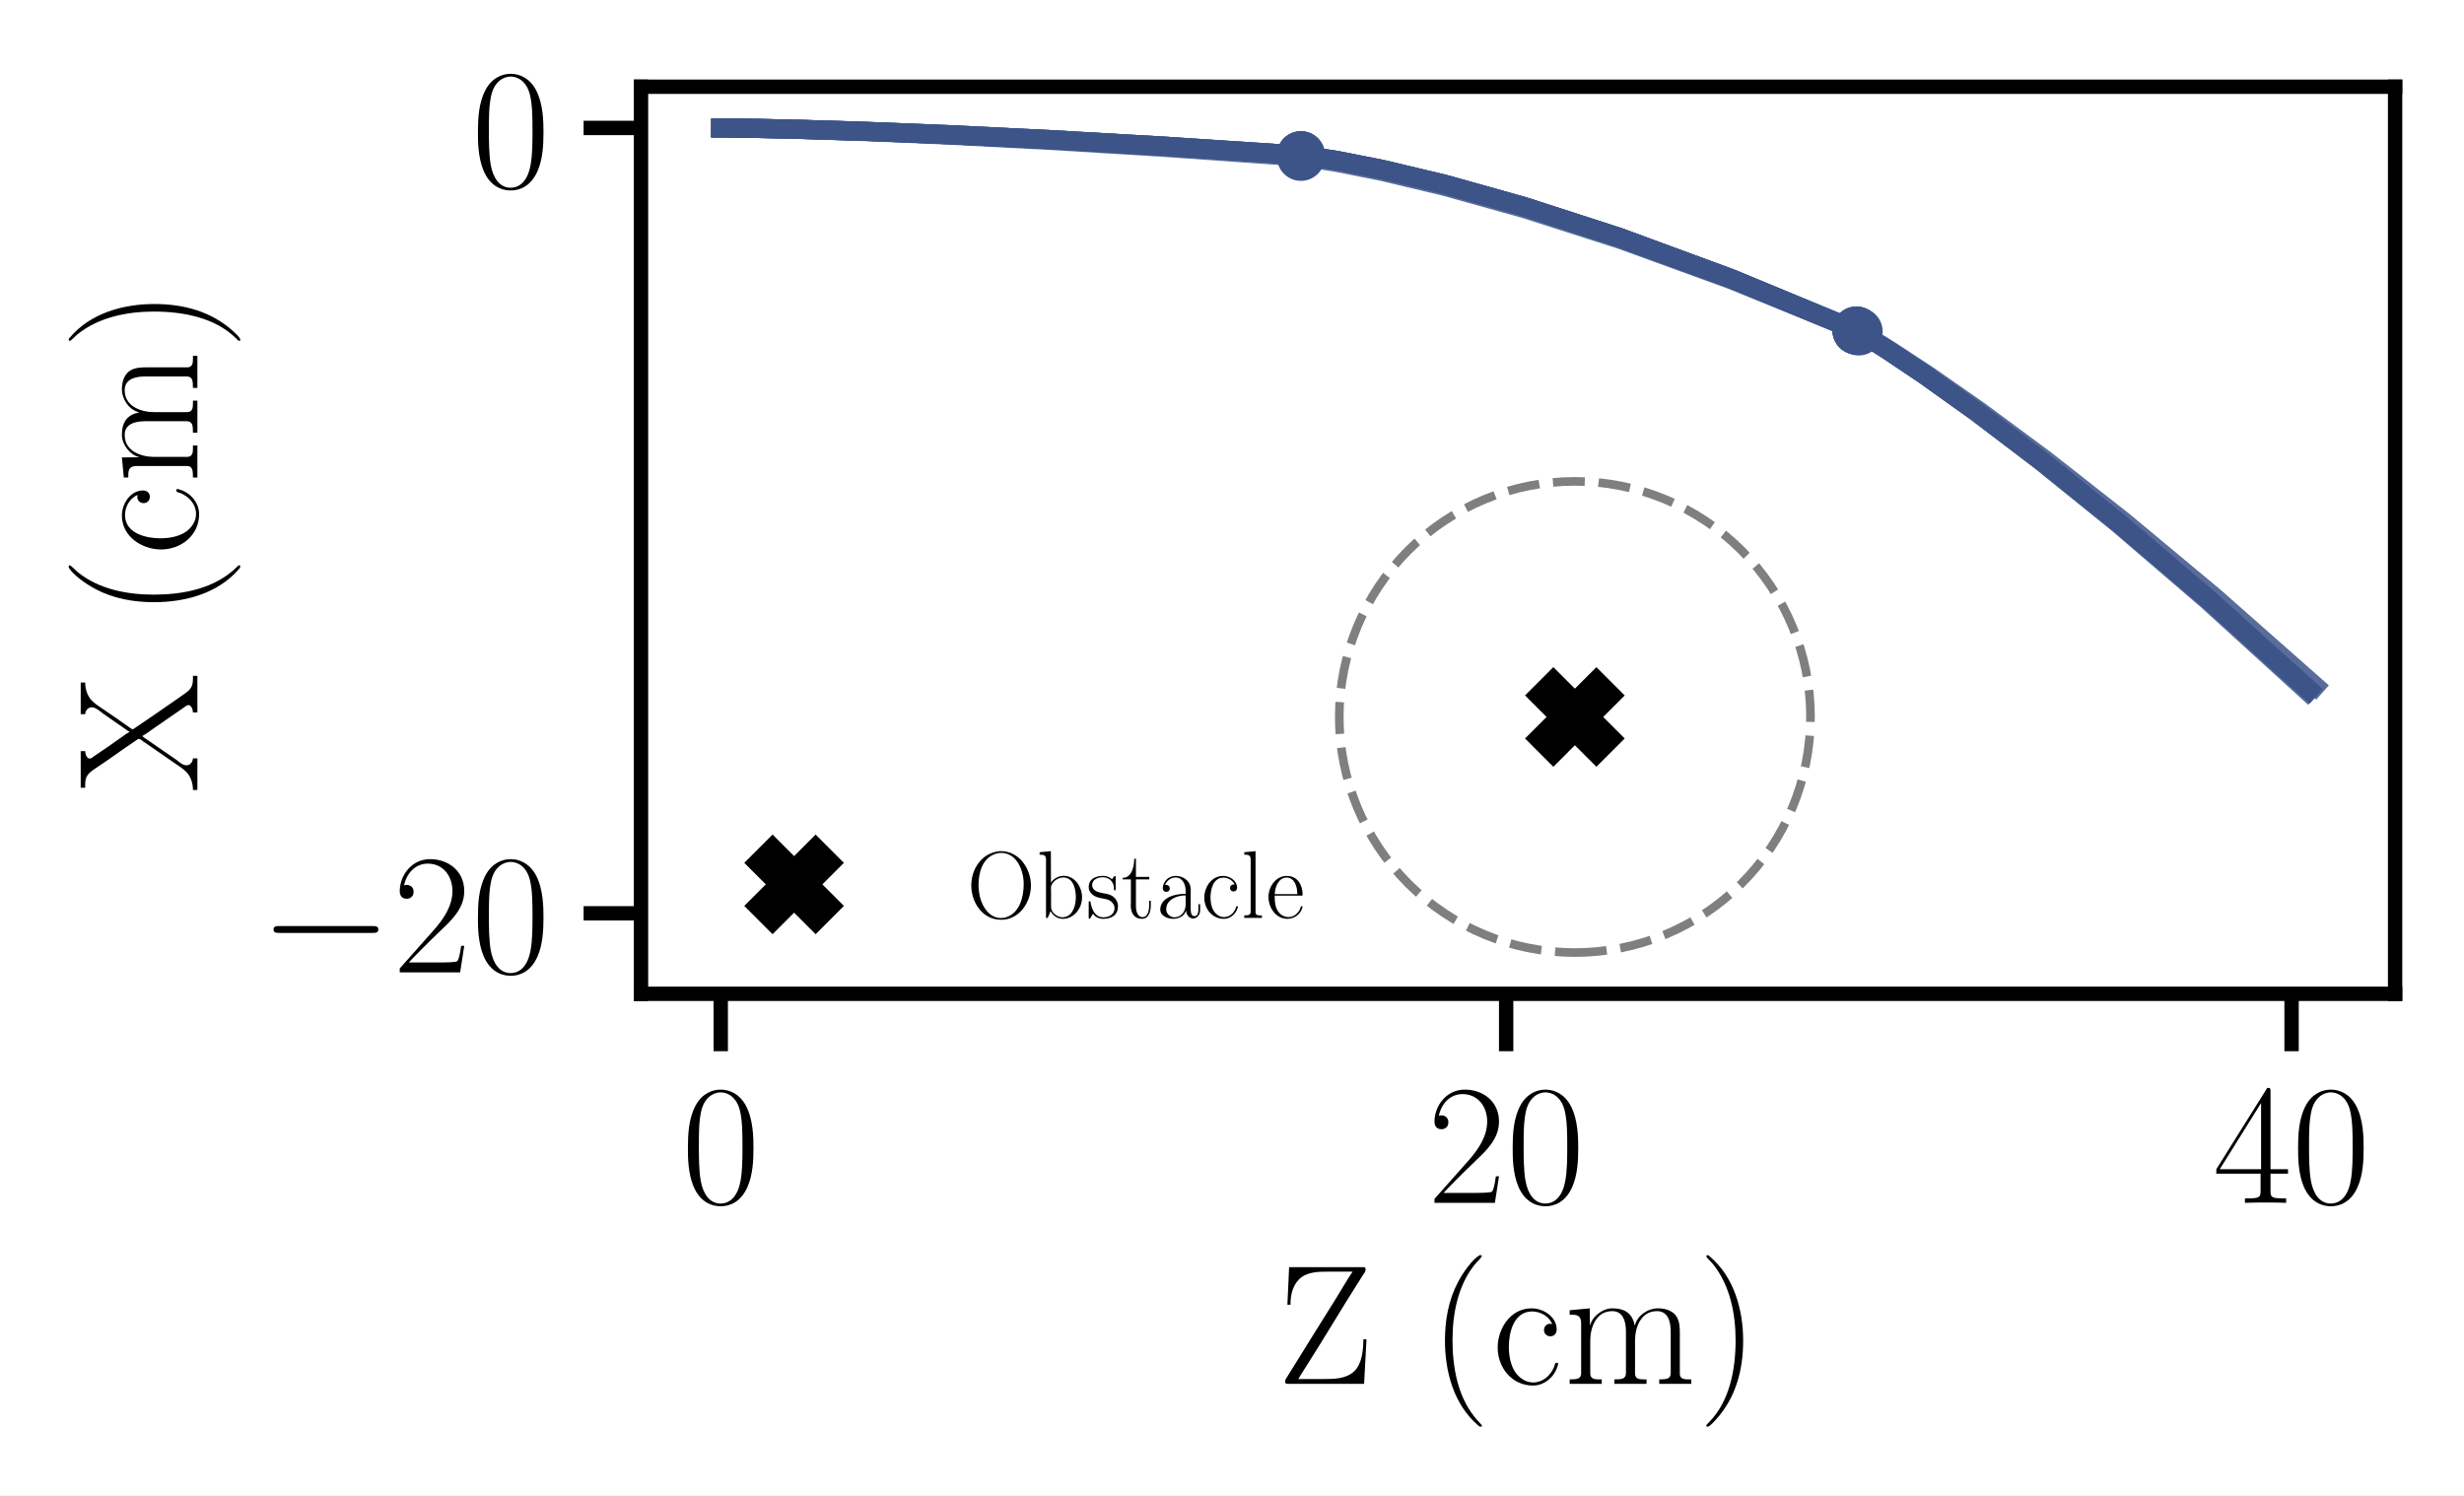
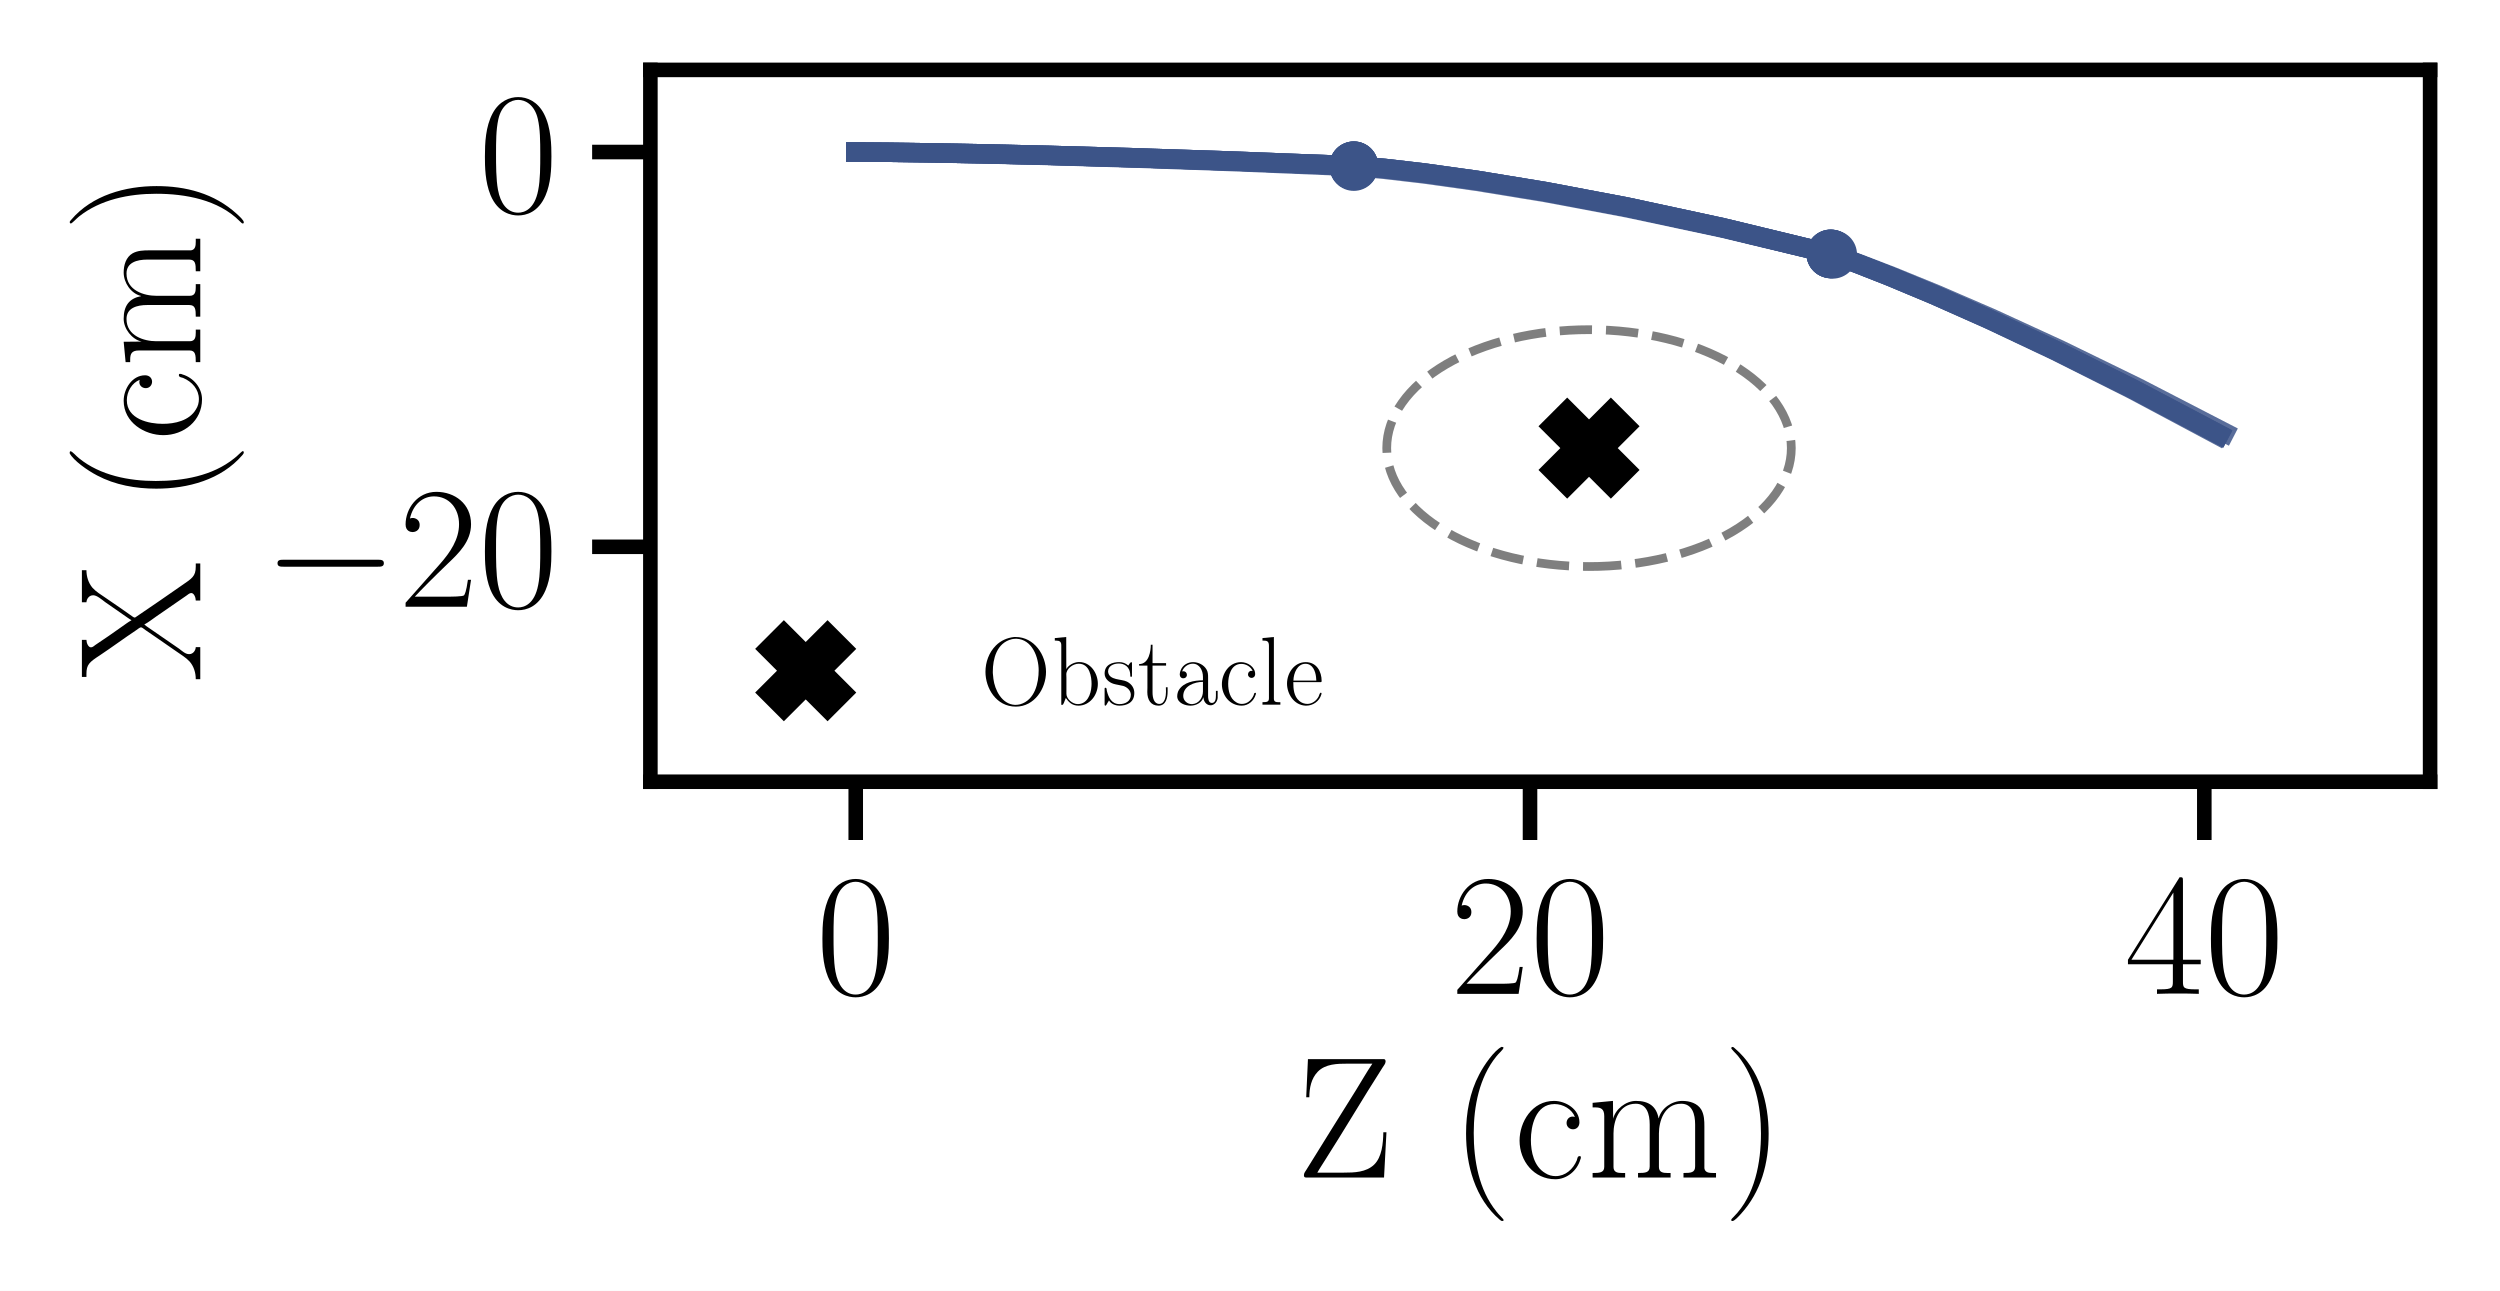
- <svg xmlns="http://www.w3.org/2000/svg" xmlns:xlink="http://www.w3.org/1999/xlink" width="257.52pt" height="156.309pt" viewBox="0 0 257.52 156.309" version="1.1">
+ <svg xmlns="http://www.w3.org/2000/svg" xmlns:xlink="http://www.w3.org/1999/xlink" width="257.52pt" height="132.96pt" viewBox="0 0 257.52 132.96" version="1.1">
  <defs>
    <style type="text/css">*{stroke-linejoin: round; stroke-linecap: butt}</style>
  </defs>
  <g id="figure_1">
    <g id="patch_1">
-       <path d="M 0 156.309  L 257.52 156.309  L 257.52 0  L 0 0  z " style="fill: #ffffff" />
+       <path d="M 0 132.96  L 257.52 132.96  L 257.52 0  L 0 0  z " style="fill: #ffffff" />
    </g>
    <g id="axes_1">
      <g id="patch_2">
-         <path d="M 66.994 103.875  L 250.32 103.875  L 250.32 9.065  L 66.994 9.065  z " style="fill: #ffffff" />
+         <path d="M 66.994 80.526  L 250.32 80.526  L 250.32 7.2  L 66.994 7.2  z " style="fill: #ffffff" />
      </g>
      <g id="matplotlib.axis_1">
        <g id="xtick_1">
          <g id="line2d_1">
            <defs>
-               <path id="mb58748bc57" d="M 0 0  L 0 6  " style="stroke: #000000; stroke-width: 1.5" />
-             </defs>
-             <g>
-               <use xlink:href="#mb58748bc57" x="75.327" y="103.875" style="stroke: #000000; stroke-width: 1.5" />
+               <path id="m2dae8bd112" d="M 0 0  L 0 6  " style="stroke: #000000; stroke-width: 1.5" />
+             </defs>
+             <g>
+               <use xlink:href="#m2dae8bd112" x="88.147" y="80.526" style="stroke: #000000; stroke-width: 1.5" />
            </g>
          </g>
          <g id="text_1">
-             <g transform="translate(71.21441 125.7242) scale(0.18 -0.18)">
+             <g transform="translate(84.03441 102.3751) scale(0.18 -0.18)">
              <defs>
                <path id="CMR17-32" d="M 2688 2038  C 2688 2430 2681 3099 2412 3613  C 2176 4063 1798 4224 1465 4224  C 1158 4224 768 4082 524 3620  C 268 3137 243 2539 243 2038  C 243 1671 249 1112 448 623  C 723 -39 1216 -128 1465 -128  C 1760 -128 2208 -7 2470 604  C 2662 1048 2688 1568 2688 2038  z M 1465 -26  C 1056 -26 812 328 723 816  C 652 1196 652 1749 652 2109  C 652 2604 652 3015 736 3407  C 857 3954 1216 4121 1465 4121  C 1728 4121 2067 3947 2188 3420  C 2272 3054 2278 2623 2278 2109  C 2278 1691 2278 1176 2201 797  C 2067 96 1689 -26 1465 -26  z " transform="scale(0.015625)" />
              </defs>
              <use xlink:href="#CMR17-32" transform="scale(0.996264)" />
            </g>
          </g>
        </g>
        <g id="xtick_2">
          <g id="line2d_2">
            <g>
-               <use xlink:href="#mb58748bc57" x="157.413" y="103.875" style="stroke: #000000; stroke-width: 1.5" />
+               <use xlink:href="#m2dae8bd112" x="157.604" y="80.526" style="stroke: #000000; stroke-width: 1.5" />
            </g>
          </g>
          <g id="text_2">
-             <g transform="translate(149.1886 125.7242) scale(0.18 -0.18)">
+             <g transform="translate(149.3799 102.3751) scale(0.18 -0.18)">
              <defs>
                <path id="CMR17-34" d="M 2668 990  L 2553 990  C 2489 537 2438 460 2412 422  C 2380 371 1920 371 1830 371  L 601 371  C 832 620 1280 1073 1824 1596  C 2214 1966 2668 2400 2668 3033  C 2668 3788 2067 4224 1395 4224  C 691 4224 262 3603 262 3027  C 262 2777 448 2745 524 2745  C 588 2745 780 2783 780 3007  C 780 3206 614 3264 524 3264  C 486 3264 448 3257 422 3244  C 544 3788 915 4057 1305 4057  C 1862 4057 2227 3616 2227 3033  C 2227 2477 1900 1998 1536 1583  L 262 147  L 262 0  L 2515 0  L 2668 990  z " transform="scale(0.015625)" />
              </defs>
              <use xlink:href="#CMR17-34" transform="scale(0.996264)" />
              <use xlink:href="#CMR17-32" transform="translate(45.69048 0) scale(0.996264)" />
            </g>
          </g>
        </g>
        <g id="xtick_3">
          <g id="line2d_3">
            <g>
-               <use xlink:href="#mb58748bc57" x="239.499" y="103.875" style="stroke: #000000; stroke-width: 1.5" />
+               <use xlink:href="#m2dae8bd112" x="227.062" y="80.526" style="stroke: #000000; stroke-width: 1.5" />
            </g>
          </g>
          <g id="text_3">
-             <g transform="translate(231.2748 125.7242) scale(0.18 -0.18)">
+             <g transform="translate(218.8375 102.3751) scale(0.18 -0.18)">
              <defs>
                <path id="CMR17-36" d="M 2150 4147  C 2150 4281 2144 4288 2028 4288  L 128 1254  L 128 1088  L 1779 1088  L 1779 460  C 1779 230 1766 166 1318 166  L 1196 166  L 1196 0  C 1401 12 1747 12 1964 12  C 2182 12 2528 12 2732 0  L 2732 166  L 2611 166  C 2163 166 2150 230 2150 460  L 2150 1088  L 2803 1088  L 2803 1254  L 2150 1254  L 2150 4147  z M 1798 3723  L 1798 1254  L 256 1254  L 1798 3723  z " transform="scale(0.015625)" />
              </defs>
              <use xlink:href="#CMR17-36" transform="scale(0.996264)" />
              <use xlink:href="#CMR17-32" transform="translate(45.69048 0) scale(0.996264)" />
            </g>
          </g>
        </g>
        <g id="text_4">
-           <g transform="translate(133.3843 144.6416) scale(0.18 -0.18)">
+           <g transform="translate(133.3843 121.2924) scale(0.18 -0.18)">
            <defs>
              <path id="SFRM1728-73" d="M 480 4352  L 416 2949  L 531 2949  C 531 3293 601 3637 838 3886  C 1120 4179 1561 4185 1939 4185  L 2848 4185  C 2636 3873 2451 3542 2252 3223  C 1644 2249 1030 1268 428 293  C 390 230 332 166 332 89  C 332 25 352 0 409 0  L 3277 0  L 3366 1663  L 3251 1663  C 3244 1249 3200 752 2912 472  C 2617 191 2188 179 1798 179  L 825 179  C 908 332 1011 478 1100 625  C 1824 1758 2502 2917 3225 4045  C 3264 4108 3328 4179 3334 4255  C 3334 4300 3328 4352 3270 4352  L 480 4352  z " transform="scale(0.015625)" />
              <path id="SFRM1728-19f" d="M 1913 4800  C 1651 4665 1286 4152 1100 3793  C 748 3132 614 2369 614 1619  C 614 458 940 -767 1849 -1549  C 1875 -1568 1907 -1600 1945 -1600  C 1964 -1600 1996 -1588 1996 -1568  C 1996 -1524 1804 -1357 1728 -1248  C 1081 -446 896 631 896 1638  C 896 2619 1100 3677 1728 4453  C 1804 4556 1990 4704 1990 4774  C 1990 4787 1964 4800 1939 4800  C 1926 4806 1920 4800 1913 4800  z " transform="scale(0.015625)" />
              <path id="SFRM1728-fe" d="M 2278 2227  C 2252 2233 2220 2240 2195 2240  C 2060 2240 1971 2131 1971 2003  C 1971 1868 2080 1772 2208 1772  C 2336 1772 2444 1868 2444 2028  C 2444 2508 1939 2816 1510 2816  C 704 2816 243 2041 243 1356  C 243 608 768 -64 1561 -64  C 1984 -64 2361 256 2476 659  C 2489 678 2496 710 2496 736  L 2496 755  C 2496 780 2470 787 2451 787  C 2368 787 2368 691 2348 633  C 2208 300 1926 51 1568 51  C 1440 51 1305 83 1190 160  C 774 403 659 934 659 1382  C 659 1881 825 2700 1529 2700  C 1843 2700 2163 2515 2278 2227  z " transform="scale(0.015625)" />
              <path id="SFRM1728-17b" d="M 256 2745  L 256 2577  L 352 2577  C 563 2577 684 2520 684 2256  L 684 391  C 684 172 499 166 256 166  L 256 0  L 1452 0  L 1452 166  L 1337 166  C 1184 166 1024 185 1024 385  L 1024 1619  C 1024 2063 1216 2712 1843 2712  C 2246 2712 2355 2333 2355 1947  L 2355 410  C 2355 179 2201 166 1926 166  L 1926 0  L 3123 0  L 3123 166  L 3008 166  C 2854 166 2694 185 2694 385  L 2694 1619  C 2694 2063 2886 2712 3513 2712  C 3917 2712 4025 2333 4025 1947  L 4025 410  C 4025 179 3872 166 3597 166  L 3597 0  L 4793 0  L 4793 166  L 4685 166  C 4537 166 4390 179 4365 340  L 4365 1876  C 4365 2089 4358 2301 4256 2487  C 4115 2732 3821 2816 3552 2816  C 3168 2816 2777 2545 2688 2179  L 2681 2179  C 2598 2610 2329 2816 1849 2816  C 1478 2816 1094 2513 1011 2159  L 1004 2816  L 256 2745  z " transform="scale(0.015625)" />
              <path id="SFRM1728-1a0" d="M 358 4787  C 345 4780 339 4767 339 4761  C 339 4716 518 4556 595 4460  C 1222 3672 1433 2621 1433 1622  C 1433 552 1216 -659 428 -1447  C 403 -1479 339 -1524 339 -1562  C 339 -1588 358 -1600 384 -1600  C 460 -1600 608 -1434 691 -1344  C 1452 -511 1715 539 1715 1609  C 1715 2749 1382 3979 473 4748  C 448 4767 422 4800 390 4800  C 377 4800 364 4793 358 4787  z " transform="scale(0.015625)" />
            </defs>
            <use xlink:href="#SFRM1728-73" transform="scale(0.996264)" />
            <use xlink:href="#SFRM1728-19f" transform="translate(88.3975 0) scale(0.996264)" />
            <use xlink:href="#SFRM1728-fe" transform="translate(124.7908 0) scale(0.996264)" />
            <use xlink:href="#SFRM1728-17b" transform="translate(166.3877 0) scale(0.996264)" />
            <use xlink:href="#SFRM1728-1a0" transform="translate(244.41 0) scale(0.996264)" />
          </g>
        </g>
      </g>
      <g id="matplotlib.axis_2">
        <g id="ytick_1">
          <g id="line2d_4">
            <defs>
-               <path id="m2ec72e119c" d="M 0 0  L -6 0  " style="stroke: #000000; stroke-width: 1.5" />
-             </defs>
-             <g>
-               <use xlink:href="#m2ec72e119c" x="66.994" y="95.461" style="stroke: #000000; stroke-width: 1.5" />
+               <path id="m06a7661701" d="M 0 0  L -6 0  " style="stroke: #000000; stroke-width: 1.5" />
+             </defs>
+             <g>
+               <use xlink:href="#m06a7661701" x="66.994" y="56.325" style="stroke: #000000; stroke-width: 1.5" />
            </g>
          </g>
          <g id="text_5">
-             <g transform="translate(27.09724 101.6357) scale(0.18 -0.18)">
+             <g transform="translate(27.09724 62.49967) scale(0.18 -0.18)">
              <defs>
                <path id="CMSY10-1" d="M 4217 1472  C 4326 1472 4441 1472 4441 1600  C 4441 1728 4326 1728 4217 1728  L 755 1728  C 646 1728 531 1728 531 1600  C 531 1472 646 1472 755 1472  L 4217 1472  z " transform="scale(0.015625)" />
              </defs>
              <use xlink:href="#CMSY10-1" transform="scale(0.996264)" />
              <use xlink:href="#CMR17-34" transform="translate(77.48747 0) scale(0.996264)" />
              <use xlink:href="#CMR17-32" transform="translate(123.1779 0) scale(0.996264)" />
            </g>
          </g>
        </g>
        <g id="ytick_2">
          <g id="line2d_5">
            <g>
-               <use xlink:href="#m2ec72e119c" x="66.994" y="13.375" style="stroke: #000000; stroke-width: 1.5" />
+               <use xlink:href="#m06a7661701" x="66.994" y="15.661" style="stroke: #000000; stroke-width: 1.5" />
            </g>
          </g>
          <g id="text_6">
-             <g transform="translate(49.26927 19.54938) scale(0.18 -0.18)">
+             <g transform="translate(49.26927 21.83535) scale(0.18 -0.18)">
              <use xlink:href="#CMR17-32" transform="scale(0.996264)" />
            </g>
          </g>
        </g>
        <g id="text_7">
-           <g transform="translate(20.63014 82.90949) rotate(-90) scale(0.18 -0.18)">
+           <g transform="translate(20.63014 70.30235) rotate(-90) scale(0.18 -0.18)">
            <defs>
              <path id="SFRM1728-6f" d="M 204 4352  L 204 4185  L 320 4185  C 659 4185 748 4077 998 3694  C 1299 3242 1625 2803 1926 2351  C 1964 2293 2028 2223 2028 2179  C 2028 2134 1958 2064 1926 2013  L 1638 1593  C 1472 1351 1305 1115 1139 873  C 1024 714 921 529 774 395  C 595 236 358 166 121 166  L 121 0  L 1299 0  L 1299 166  C 1171 172 1043 268 1043 402  L 1043 421  C 1043 548 1164 675 1241 777  C 1465 1109 1702 1440 1926 1771  C 1996 1866 2054 1968 2131 2058  C 2214 1905 2329 1758 2432 1612  C 2688 1249 2937 873 3193 510  C 3225 465 3289 395 3289 332  C 3289 230 3123 166 3014 166  L 3014 0  L 4377 0  L 4377 166  L 4262 166  C 3897 166 3827 306 3558 695  C 3180 1242 2790 1796 2419 2351  C 2406 2370 2387 2389 2387 2414  C 2387 2452 2451 2522 2483 2573  L 2752 2956  C 2873 3134 3001 3319 3123 3497  C 3232 3656 3334 3828 3481 3962  C 3661 4115 3897 4185 4128 4185  L 4128 4352  L 2950 4352  L 2950 4185  C 3078 4178 3206 4083 3206 3943  L 3206 3930  C 3206 3803 3052 3624 2956 3497  C 2764 3217 2572 2943 2380 2669  C 2355 2624 2316 2586 2297 2535  L 2284 2535  C 2220 2656 2131 2765 2054 2879  C 1824 3204 1600 3522 1382 3854  C 1344 3905 1292 3956 1292 4019  C 1292 4121 1459 4185 1568 4185  L 1568 4352  L 204 4352  z " transform="scale(0.015625)" />
            </defs>
            <use xlink:href="#SFRM1728-6f" transform="scale(0.996264)" />
            <use xlink:href="#SFRM1728-19f" transform="translate(101.3665 0) scale(0.996264)" />
            <use xlink:href="#SFRM1728-fe" transform="translate(137.7599 0) scale(0.996264)" />
            <use xlink:href="#SFRM1728-17b" transform="translate(179.3568 0) scale(0.996264)" />
            <use xlink:href="#SFRM1728-1a0" transform="translate(257.3791 0) scale(0.996264)" />
          </g>
        </g>
      </g>
      <g id="patch_3">
-         <path d="M 164.595 99.565  C 171.126 99.565 177.391 96.971 182.009 92.353  C 186.627 87.735 189.221 81.47 189.221 74.939  C 189.221 68.409 186.627 62.144 182.009 57.526  C 177.391 52.908 171.126 50.314 164.595 50.314  C 158.065 50.314 151.8 52.908 147.182 57.526  C 142.564 62.144 139.97 68.409 139.97 74.939  C 139.97 81.47 142.564 87.735 147.182 92.353  C 151.8 96.971 158.065 99.565 164.595 99.565  L 164.595 99.565  z " clip-path="url(#p1921748355)" style="fill: none; opacity: 0.5; stroke-dasharray: 3.33,1.44; stroke-dashoffset: 0; stroke: #000000; stroke-width: 0.9; stroke-linejoin: miter" />
+         <path d="M 163.682 58.358  C 169.208 58.358 174.508 57.073 178.416 54.785  C 182.323 52.497 184.519 49.394 184.519 46.159  C 184.519 42.924 182.323 39.82 178.416 37.533  C 174.508 35.245 169.208 33.96 163.682 33.96  C 158.156 33.96 152.855 35.245 148.948 37.533  C 145.04 39.82 142.844 42.924 142.844 46.159  C 142.844 49.394 145.04 52.497 148.948 54.785  C 152.855 57.073 158.156 58.358 163.682 58.358  L 163.682 58.358  z " clip-path="url(#p14493d40b4)" style="fill: none; opacity: 0.5; stroke-dasharray: 3.33,1.44; stroke-dashoffset: 0; stroke: #000000; stroke-width: 0.9; stroke-linejoin: miter" />
      </g>
      <g id="patch_4">
-         <path d="M 66.994 103.875  L 66.994 9.065  " style="fill: none; stroke: #000000; stroke-width: 1.5; stroke-linejoin: miter; stroke-linecap: square" />
+         <path d="M 66.994 80.526  L 66.994 7.2  " style="fill: none; stroke: #000000; stroke-width: 1.5; stroke-linejoin: miter; stroke-linecap: square" />
      </g>
      <g id="patch_5">
-         <path d="M 250.32 103.875  L 250.32 9.065  " style="fill: none; stroke: #000000; stroke-width: 1.5; stroke-linejoin: miter; stroke-linecap: square" />
+         <path d="M 250.32 80.526  L 250.32 7.2  " style="fill: none; stroke: #000000; stroke-width: 1.5; stroke-linejoin: miter; stroke-linecap: square" />
      </g>
      <g id="patch_6">
-         <path d="M 66.994 103.875  L 250.32 103.875  " style="fill: none; stroke: #000000; stroke-width: 1.5; stroke-linejoin: miter; stroke-linecap: square" />
+         <path d="M 66.994 80.526  L 250.32 80.526  " style="fill: none; stroke: #000000; stroke-width: 1.5; stroke-linejoin: miter; stroke-linecap: square" />
      </g>
      <g id="patch_7">
-         <path d="M 66.994 9.065  L 250.32 9.065  " style="fill: none; stroke: #000000; stroke-width: 1.5; stroke-linejoin: miter; stroke-linecap: square" />
+         <path d="M 66.994 7.2  L 250.32 7.2  " style="fill: none; stroke: #000000; stroke-width: 1.5; stroke-linejoin: miter; stroke-linecap: square" />
      </g>
      <g id="line2d_6">
-         <path d="M 75.327 13.375  L 76.276 13.38  L 79.123 13.419  L 83.867 13.525  L 90.508 13.731  L 99.042 14.071  L 109.468 14.578  L 121.782 15.285  L 135.982 16.226  L 136.934 16.341  L 139.774 16.787  L 144.473 17.714  L 150.989 19.268  L 159.27 21.593  L 169.256 24.83  L 180.875 29.114  L 194.045 34.575  L 194.858 35.06  L 197.256 36.577  L 201.18 39.219  L 206.561 43.074  L 213.328 48.226  L 221.406 54.757  L 230.713 62.743  L 241.166 72.257  " clip-path="url(#p1921748355)" style="fill: none; stroke: #3c5488; stroke-opacity: 0.85; stroke-width: 2; stroke-linecap: square" />
+         <path d="M 88.147 15.661  L 88.95 15.663  L 91.359 15.683  L 95.373 15.735  L 100.992 15.837  L 108.213 16.006  L 117.035 16.257  L 127.455 16.607  L 139.47 17.073  L 140.276 17.13  L 142.679 17.351  L 146.655 17.81  L 152.169 18.58  L 159.176 19.732  L 167.625 21.335  L 177.457 23.458  L 188.601 26.163  L 189.288 26.403  L 191.318 27.155  L 194.638 28.464  L 199.191 30.373  L 204.917 32.925  L 211.752 36.161  L 219.628 40.117  L 228.473 44.83  " clip-path="url(#p14493d40b4)" style="fill: none; stroke: #3c5488; stroke-opacity: 0.85; stroke-width: 2; stroke-linecap: square" />
      </g>
      <g id="line2d_7">
-         <path d="M 75.327 13.375  L 76.275 13.38  L 79.122 13.419  L 83.865 13.525  L 90.503 13.73  L 99.034 14.069  L 109.457 14.574  L 121.768 15.279  L 135.964 16.217  L 136.915 16.332  L 139.756 16.777  L 144.454 17.702  L 150.969 19.254  L 159.25 21.576  L 169.236 24.809  L 180.854 29.088  L 194.024 34.544  L 194.837 35.029  L 197.24 36.544  L 201.172 39.18  L 206.568 43.024  L 213.357 48.16  L 221.467 54.666  L 230.819 62.619  L 241.33 72.09  " clip-path="url(#p1921748355)" style="fill: none; stroke: #3c5488; stroke-opacity: 0.85; stroke-width: 2; stroke-linecap: square" />
+         <path d="M 88.147 15.661  L 88.949 15.663  L 91.358 15.683  L 95.371 15.735  L 100.988 15.837  L 108.207 16.005  L 117.026 16.255  L 127.443 16.604  L 139.455 17.069  L 140.26 17.126  L 142.663 17.346  L 146.639 17.804  L 152.152 18.573  L 159.159 19.724  L 167.608 21.325  L 177.439 23.445  L 188.583 26.148  L 189.271 26.388  L 191.304 27.138  L 194.631 28.444  L 199.197 30.349  L 204.942 32.893  L 211.804 36.116  L 219.717 40.055  L 228.611 44.747  " clip-path="url(#p14493d40b4)" style="fill: none; stroke: #3c5488; stroke-opacity: 0.85; stroke-width: 2; stroke-linecap: square" />
      </g>
      <g id="line2d_8">
-         <path d="M 75.327 13.375  L 76.276 13.381  L 79.122 13.422  L 83.866 13.535  L 90.505 13.754  L 99.037 14.115  L 109.459 14.653  L 121.769 15.405  L 135.962 16.405  L 136.916 16.525  L 139.763 16.982  L 144.473 17.92  L 151.006 19.479  L 159.315 21.8  L 169.341 25.016  L 181.015 29.259  L 194.263 34.655  L 195.082 35.131  L 197.503 36.621  L 201.465 39.216  L 206.904 43.005  L 213.752 48.072  L 221.934 54.497  L 231.373 62.357  L 241.987 71.724  " clip-path="url(#p1921748355)" style="fill: none; stroke: #3c5488; stroke-opacity: 0.85; stroke-width: 2; stroke-linecap: square" />
+         <path d="M 88.147 15.661  L 88.95 15.664  L 91.358 15.684  L 95.372 15.74  L 100.99 15.848  L 108.209 16.027  L 117.028 16.294  L 127.444 16.666  L 139.454 17.162  L 140.261 17.221  L 142.669 17.448  L 146.655 17.912  L 152.183 18.685  L 159.214 19.834  L 167.697 21.428  L 177.575 23.529  L 188.785 26.203  L 189.478 26.438  L 191.526 27.176  L 194.879 28.462  L 199.481 30.339  L 205.276 32.849  L 212.199 36.032  L 220.186 39.926  L 229.167 44.566  " clip-path="url(#p14493d40b4)" style="fill: none; stroke: #3c5488; stroke-opacity: 0.85; stroke-width: 2; stroke-linecap: square" />
      </g>
      <g id="line2d_9">
-         <path d="M 75.327 13.375  L 76.275 13.38  L 79.121 13.419  L 83.863 13.525  L 90.5 13.73  L 99.03 14.07  L 109.45 14.575  L 121.758 15.281  L 135.951 16.219  L 136.902 16.334  L 139.742 16.78  L 144.44 17.704  L 150.955 19.255  L 159.235 21.576  L 169.22 24.806  L 180.839 29.081  L 194.01 34.531  L 194.823 35.015  L 197.226 36.53  L 201.157 39.166  L 206.55 43.012  L 213.335 48.152  L 221.437 54.665  L 230.777 62.629  L 241.271 72.115  " clip-path="url(#p1921748355)" style="fill: none; stroke: #3c5488; stroke-opacity: 0.85; stroke-width: 2; stroke-linecap: square" />
+         <path d="M 88.147 15.661  L 88.949 15.663  L 91.357 15.683  L 95.37 15.735  L 100.985 15.837  L 108.203 16.005  L 117.02 16.255  L 127.435 16.605  L 139.444 17.07  L 140.249 17.127  L 142.652 17.347  L 146.627 17.806  L 152.14 18.574  L 159.146 19.723  L 167.595 21.323  L 177.426 23.441  L 188.571 26.141  L 189.259 26.381  L 191.292 27.131  L 194.618 28.437  L 199.182 30.343  L 204.923 32.889  L 211.779 36.115  L 219.682 40.061  L 228.561 44.76  " clip-path="url(#p14493d40b4)" style="fill: none; stroke: #3c5488; stroke-opacity: 0.85; stroke-width: 2; stroke-linecap: square" />
      </g>
      <g id="line2d_10">
-         <path d="M 75.327 13.375  L 76.275 13.38  L 79.121 13.419  L 83.864 13.525  L 90.502 13.731  L 99.033 14.07  L 109.454 14.577  L 121.764 15.283  L 135.959 16.223  L 136.91 16.338  L 139.75 16.784  L 144.448 17.709  L 150.963 19.262  L 159.243 21.585  L 169.228 24.818  L 180.845 29.097  L 194.014 34.552  L 194.828 35.037  L 197.231 36.552  L 201.163 39.189  L 206.559 43.034  L 213.35 48.171  L 221.459 54.679  L 230.811 62.635  L 241.321 72.11  " clip-path="url(#p1921748355)" style="fill: none; stroke: #3c5488; stroke-opacity: 0.85; stroke-width: 2; stroke-linecap: square" />
+         <path d="M 88.147 15.661  L 88.949 15.663  L 91.358 15.683  L 95.371 15.735  L 100.987 15.837  L 108.206 16.005  L 117.024 16.256  L 127.44 16.606  L 139.451 17.072  L 140.256 17.129  L 142.659 17.349  L 146.634 17.808  L 152.146 18.577  L 159.153 19.728  L 167.601 21.329  L 177.431 23.449  L 188.575 26.152  L 189.263 26.392  L 191.297 27.142  L 194.624 28.449  L 199.19 30.353  L 204.935 32.898  L 211.797 36.122  L 219.71 40.063  L 228.603 44.757  " clip-path="url(#p14493d40b4)" style="fill: none; stroke: #3c5488; stroke-opacity: 0.85; stroke-width: 2; stroke-linecap: square" />
      </g>
      <g id="line2d_11">
        <defs>
-           <path id="m16f7824716" d="M 0 2  C 0.53 2 1.039 1.789 1.414 1.414  C 1.789 1.039 2 0.53 2 0  C 2 -0.53 1.789 -1.039 1.414 -1.414  C 1.039 -1.789 0.53 -2 0 -2  C -0.53 -2 -1.039 -1.789 -1.414 -1.414  C -1.789 -1.039 -2 -0.53 -2 0  C -2 0.53 -1.789 1.039 -1.414 1.414  C -1.039 1.789 -0.53 2 0 2  z " style="stroke: #3c5488" />
+           <path id="m3422b23f29" d="M 0 2  C 0.53 2 1.039 1.789 1.414 1.414  C 1.789 1.039 2 0.53 2 0  C 2 -0.53 1.789 -1.039 1.414 -1.414  C 1.039 -1.789 0.53 -2 0 -2  C -0.53 -2 -1.039 -1.789 -1.414 -1.414  C -1.789 -1.039 -2 -0.53 -2 0  C -2 0.53 -1.789 1.039 -1.414 1.414  C -1.039 1.789 -0.53 2 0 2  z " style="stroke: #3c5488" />
        </defs>
-         <g clip-path="url(#p1921748355)">
-           <use xlink:href="#m16f7824716" x="135.982" y="16.226" style="fill: #3c5488; stroke: #3c5488" />
+         <g clip-path="url(#p14493d40b4)">
+           <use xlink:href="#m3422b23f29" x="139.47" y="17.073" style="fill: #3c5488; stroke: #3c5488" />
        </g>
      </g>
      <g id="line2d_12">
-         <g clip-path="url(#p1921748355)">
-           <use xlink:href="#m16f7824716" x="194.045" y="34.575" style="fill: #3c5488; stroke: #3c5488" />
+         <g clip-path="url(#p14493d40b4)">
+           <use xlink:href="#m3422b23f29" x="188.601" y="26.163" style="fill: #3c5488; stroke: #3c5488" />
        </g>
      </g>
      <g id="line2d_13">
-         <g clip-path="url(#p1921748355)">
-           <use xlink:href="#m16f7824716" x="135.964" y="16.217" style="fill: #3c5488; stroke: #3c5488" />
+         <g clip-path="url(#p14493d40b4)">
+           <use xlink:href="#m3422b23f29" x="139.455" y="17.069" style="fill: #3c5488; stroke: #3c5488" />
        </g>
      </g>
      <g id="line2d_14">
-         <g clip-path="url(#p1921748355)">
-           <use xlink:href="#m16f7824716" x="194.024" y="34.544" style="fill: #3c5488; stroke: #3c5488" />
+         <g clip-path="url(#p14493d40b4)">
+           <use xlink:href="#m3422b23f29" x="188.583" y="26.148" style="fill: #3c5488; stroke: #3c5488" />
        </g>
      </g>
      <g id="line2d_15">
-         <g clip-path="url(#p1921748355)">
-           <use xlink:href="#m16f7824716" x="135.962" y="16.405" style="fill: #3c5488; stroke: #3c5488" />
+         <g clip-path="url(#p14493d40b4)">
+           <use xlink:href="#m3422b23f29" x="139.454" y="17.162" style="fill: #3c5488; stroke: #3c5488" />
        </g>
      </g>
      <g id="line2d_16">
-         <g clip-path="url(#p1921748355)">
-           <use xlink:href="#m16f7824716" x="194.263" y="34.655" style="fill: #3c5488; stroke: #3c5488" />
+         <g clip-path="url(#p14493d40b4)">
+           <use xlink:href="#m3422b23f29" x="188.785" y="26.203" style="fill: #3c5488; stroke: #3c5488" />
        </g>
      </g>
      <g id="line2d_17">
-         <g clip-path="url(#p1921748355)">
-           <use xlink:href="#m16f7824716" x="135.951" y="16.219" style="fill: #3c5488; stroke: #3c5488" />
+         <g clip-path="url(#p14493d40b4)">
+           <use xlink:href="#m3422b23f29" x="139.444" y="17.07" style="fill: #3c5488; stroke: #3c5488" />
        </g>
      </g>
      <g id="line2d_18">
-         <g clip-path="url(#p1921748355)">
-           <use xlink:href="#m16f7824716" x="194.01" y="34.531" style="fill: #3c5488; stroke: #3c5488" />
+         <g clip-path="url(#p14493d40b4)">
+           <use xlink:href="#m3422b23f29" x="188.571" y="26.141" style="fill: #3c5488; stroke: #3c5488" />
        </g>
      </g>
      <g id="line2d_19">
-         <g clip-path="url(#p1921748355)">
-           <use xlink:href="#m16f7824716" x="135.959" y="16.223" style="fill: #3c5488; stroke: #3c5488" />
+         <g clip-path="url(#p14493d40b4)">
+           <use xlink:href="#m3422b23f29" x="139.451" y="17.072" style="fill: #3c5488; stroke: #3c5488" />
        </g>
      </g>
      <g id="line2d_20">
-         <g clip-path="url(#p1921748355)">
-           <use xlink:href="#m16f7824716" x="194.014" y="34.552" style="fill: #3c5488; stroke: #3c5488" />
+         <g clip-path="url(#p14493d40b4)">
+           <use xlink:href="#m3422b23f29" x="188.575" y="26.152" style="fill: #3c5488; stroke: #3c5488" />
        </g>
      </g>
      <g id="line2d_21">
        <defs>
-           <path id="m4bbf465558" d="M -2.25 4.5  L 0 2.25  L 2.25 4.5  L 4.5 2.25  L 2.25 0  L 4.5 -2.25  L 2.25 -4.5  L 0 -2.25  L -2.25 -4.5  L -4.5 -2.25  L -2.25 0  L -4.5 2.25  z " style="stroke: #000000; stroke-linejoin: miter" />
+           <path id="m40e895ac49" d="M -2.25 4.5  L 0 2.25  L 2.25 4.5  L 4.5 2.25  L 2.25 0  L 4.5 -2.25  L 2.25 -4.5  L 0 -2.25  L -2.25 -4.5  L -4.5 -2.25  L -2.25 0  L -4.5 2.25  z " style="stroke: #000000; stroke-linejoin: miter" />
        </defs>
-         <g clip-path="url(#p1921748355)">
-           <use xlink:href="#m4bbf465558" x="164.595" y="74.939" style="stroke: #000000; stroke-linejoin: miter" />
+         <g clip-path="url(#p14493d40b4)">
+           <use xlink:href="#m40e895ac49" x="163.682" y="46.159" style="stroke: #000000; stroke-linejoin: miter" />
        </g>
      </g>
      <g id="legend_1">
        <g id="line2d_22">
          <g>
-             <use xlink:href="#m4bbf465558" x="82.994" y="92.438" style="stroke: #000000; stroke-linejoin: miter" />
+             <use xlink:href="#m40e895ac49" x="82.994" y="69.089" style="stroke: #000000; stroke-linejoin: miter" />
          </g>
        </g>
        <g id="text_8">
-           <g transform="translate(100.9936 95.93811) scale(0.1 -0.1)">
+           <g transform="translate(100.9936 72.58898) scale(0.1 -0.1)">
            <defs>
              <path id="SFRM1728-4c" d="M 2233 4480  C 1772 4428 1350 4247 1017 3912  C 563 3455 332 2817 332 2172  C 332 1102 1036 -128 2342 -128  C 3577 -128 4339 1070 4339 2172  C 4339 3289 3558 4480 2323 4480  C 2291 4486 2265 4480 2233 4480  z M 819 2095  L 819 2198  C 819 3003 1062 4093 2086 4337  C 2163 4350 2252 4363 2336 4363  L 2387 4363  C 3430 4318 3853 3132 3853 2275  C 3853 1457 3609 303 2624 26  C 2515 0 2406 -13 2297 -13  C 1414 20 947 980 857 1715  C 838 1843 832 1966 819 2095  z " transform="scale(0.015625)" />
              <path id="SFRM1728-f2" d="M 243 4408  L 243 4240  L 332 4240  C 550 4240 672 4175 672 3929  L 672 -13  L 780 0  L 844 123  L 972 447  C 1145 188 1382 -64 1804 -64  C 2547 -64 3091 628 3091 1379  C 3091 2097 2598 2822 1862 2822  L 1804 2822  C 1497 2803 1152 2622 1004 2356  L 998 4480  L 243 4408  z M 2668 1224  C 2636 680 2387 39 1760 39  C 1408 39 1011 382 1011 719  L 1011 1787  C 1011 1858 1004 1936 1004 2007  C 1004 2389 1452 2712 1824 2712  C 2560 2712 2675 1832 2675 1372  C 2675 1321 2675 1275 2668 1224  z " transform="scale(0.015625)" />
              <path id="SFRM1728-1bd" d="M 480 275  L 492 275  C 627 44 921 -64 1177 -64  C 1619 -64 2163 108 2163 774  C 2163 1056 2028 1344 1683 1523  C 1318 1715 505 1593 428 2169  L 428 2201  C 428 2560 787 2726 1145 2726  C 1472 2726 1894 2540 1894 1932  C 1894 1881 1894 1843 1958 1843  C 2003 1843 2009 1875 2009 1920  L 2009 2752  C 2009 2777 1996 2816 1964 2816  C 1907 2816 1811 2668 1766 2592  C 1580 2745 1408 2816 1164 2816  C 748 2816 198 2675 198 2060  C 198 1721 486 1478 787 1382  C 998 1318 1216 1299 1427 1241  C 1676 1171 1920 953 1932 678  L 1932 652  C 1932 243 1587 38 1184 38  C 652 38 454 486 345 915  C 332 985 345 1120 256 1120  C 204 1120 198 1094 198 1056  L 198 0  C 198 -26 211 -64 243 -64  C 307 -64 358 70 396 134  C 428 179 460 224 480 275  z " transform="scale(0.015625)" />
              <path id="SFRM1728-1ca" d="M 883 3968  C 883 3580 774 2687 108 2687  L 108 2585  L 659 2585  L 659 1112  C 659 1022 652 926 652 836  C 652 334 876 -64 1395 -64  C 1888 -64 1996 463 1996 868  L 1996 1151  L 1881 1151  C 1881 1054 1888 958 1888 855  C 1888 579 1824 51 1446 51  C 1088 51 998 469 998 810  L 998 2585  L 1894 2585  L 1894 2752  L 998 2752  L 998 3968  L 883 3968  z " transform="scale(0.015625)" />
              <path id="SFRM1728-77" d="M 620 2201  C 716 2502 1017 2713 1324 2713  C 1772 2713 1996 2265 1996 1843  L 1996 1612  C 1414 1612 716 1484 403 972  C 332 857 294 704 294 569  L 294 518  C 332 102 819 -64 1177 -64  C 1516 -64 1913 115 2022 486  L 2028 486  C 2035 224 2220 -39 2496 -39  L 2540 -39  C 2784 -7 2944 211 2969 448  L 2969 915  L 2854 915  L 2854 595  C 2854 396 2822 115 2585 115  C 2348 115 2336 435 2336 595  L 2336 1804  C 2336 1990 2329 2169 2233 2329  C 2054 2636 1696 2816 1344 2816  C 1011 2816 665 2643 524 2284  C 492 2208 460 2105 460 2009  C 460 1849 556 1747 697 1747  C 832 1747 934 1836 934 1977  C 934 2112 832 2214 704 2214  C 678 2214 646 2208 620 2201  z M 1996 1510  L 1996 883  C 1996 467 1734 70 1292 38  L 1254 38  C 966 38 691 262 691 576  C 691 1235 1427 1510 1996 1510  z " transform="scale(0.015625)" />
              <path id="SFRM1728-173" d="M 256 4408  L 256 4240  L 313 4240  C 524 4240 684 4221 684 3905  L 684 431  C 684 198 576 166 256 166  L 256 0  L 1440 0  L 1440 166  L 1305 166  C 1152 166 1011 185 1011 398  L 1011 4480  L 256 4408  z " transform="scale(0.015625)" />
              <path id="SFRM1728-136" d="M 627 1491  L 2419 1491  C 2476 1491 2502 1504 2502 1568  C 2502 2195 2169 2816 1446 2816  C 691 2816 211 2092 211 1395  C 211 723 665 -26 1433 -64  L 1484 -64  C 1926 -64 2355 224 2483 678  C 2489 697 2496 716 2496 742  C 2496 774 2476 793 2451 793  C 2368 793 2342 620 2304 544  C 2163 268 1875 51 1555 51  C 1369 51 1164 121 1024 249  C 659 556 627 1049 627 1491  z M 633 1593  C 646 2092 896 2707 1433 2707  C 1907 2707 2092 2214 2131 1830  C 2144 1753 2137 1670 2150 1593  L 633 1593  z " transform="scale(0.015625)" />
            </defs>
            <use xlink:href="#SFRM1728-4c" transform="scale(0.996264)" />
            <use xlink:href="#SFRM1728-f2" transform="translate(72.81862 0) scale(0.996264)" />
            <use xlink:href="#SFRM1728-1bd" transform="translate(124.8228 0) scale(0.996264)" />
            <use xlink:href="#SFRM1728-1ca" transform="translate(161.7364 0) scale(0.996264)" />
            <use xlink:href="#SFRM1728-77" transform="translate(198.1297 0) scale(0.996264)" />
            <use xlink:href="#SFRM1728-fe" transform="translate(244.9303 0) scale(0.996264)" />
            <use xlink:href="#SFRM1728-173" transform="translate(286.5272 0) scale(0.996264)" />
            <use xlink:href="#SFRM1728-136" transform="translate(312.5133 0) scale(0.996264)" />
          </g>
        </g>
      </g>
    </g>
  </g>
  <defs>
-     <clipPath id="p1921748355">
-       <rect x="66.994" y="9.065" width="183.326" height="94.81" />
+     <clipPath id="p14493d40b4">
+       <rect x="66.994" y="7.2" width="183.326" height="73.326" />
    </clipPath>
  </defs>
</svg>
